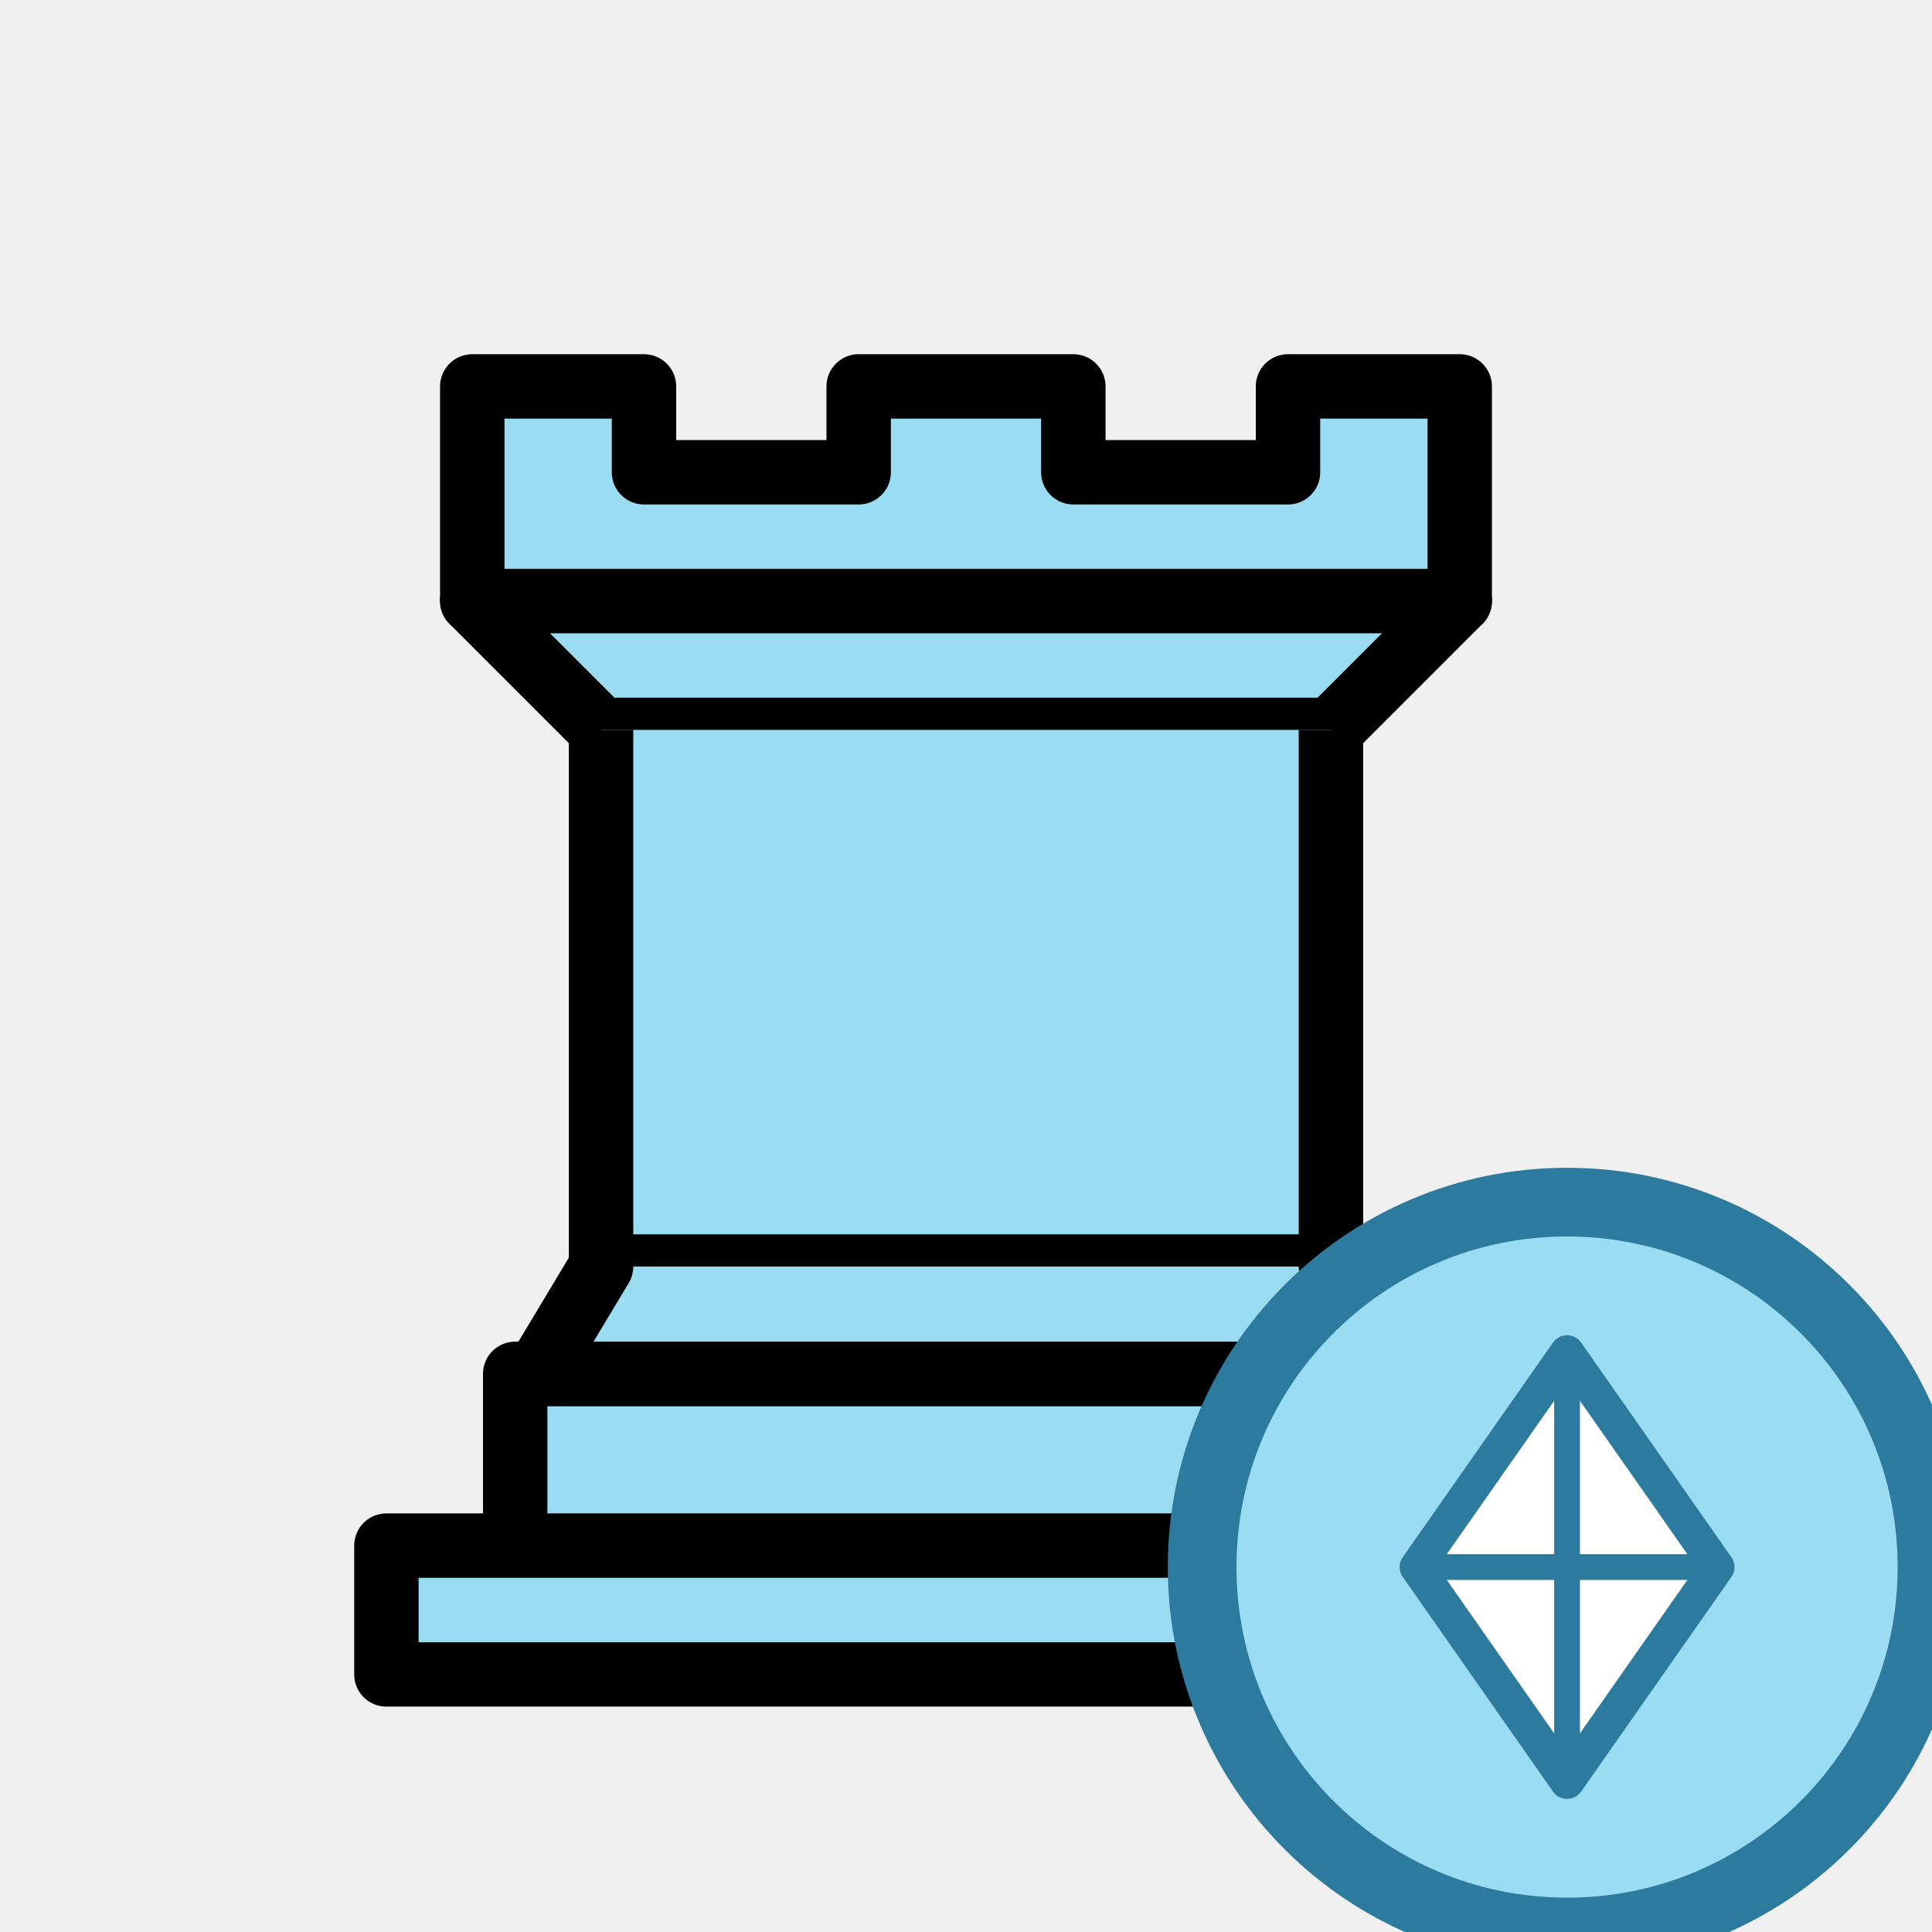
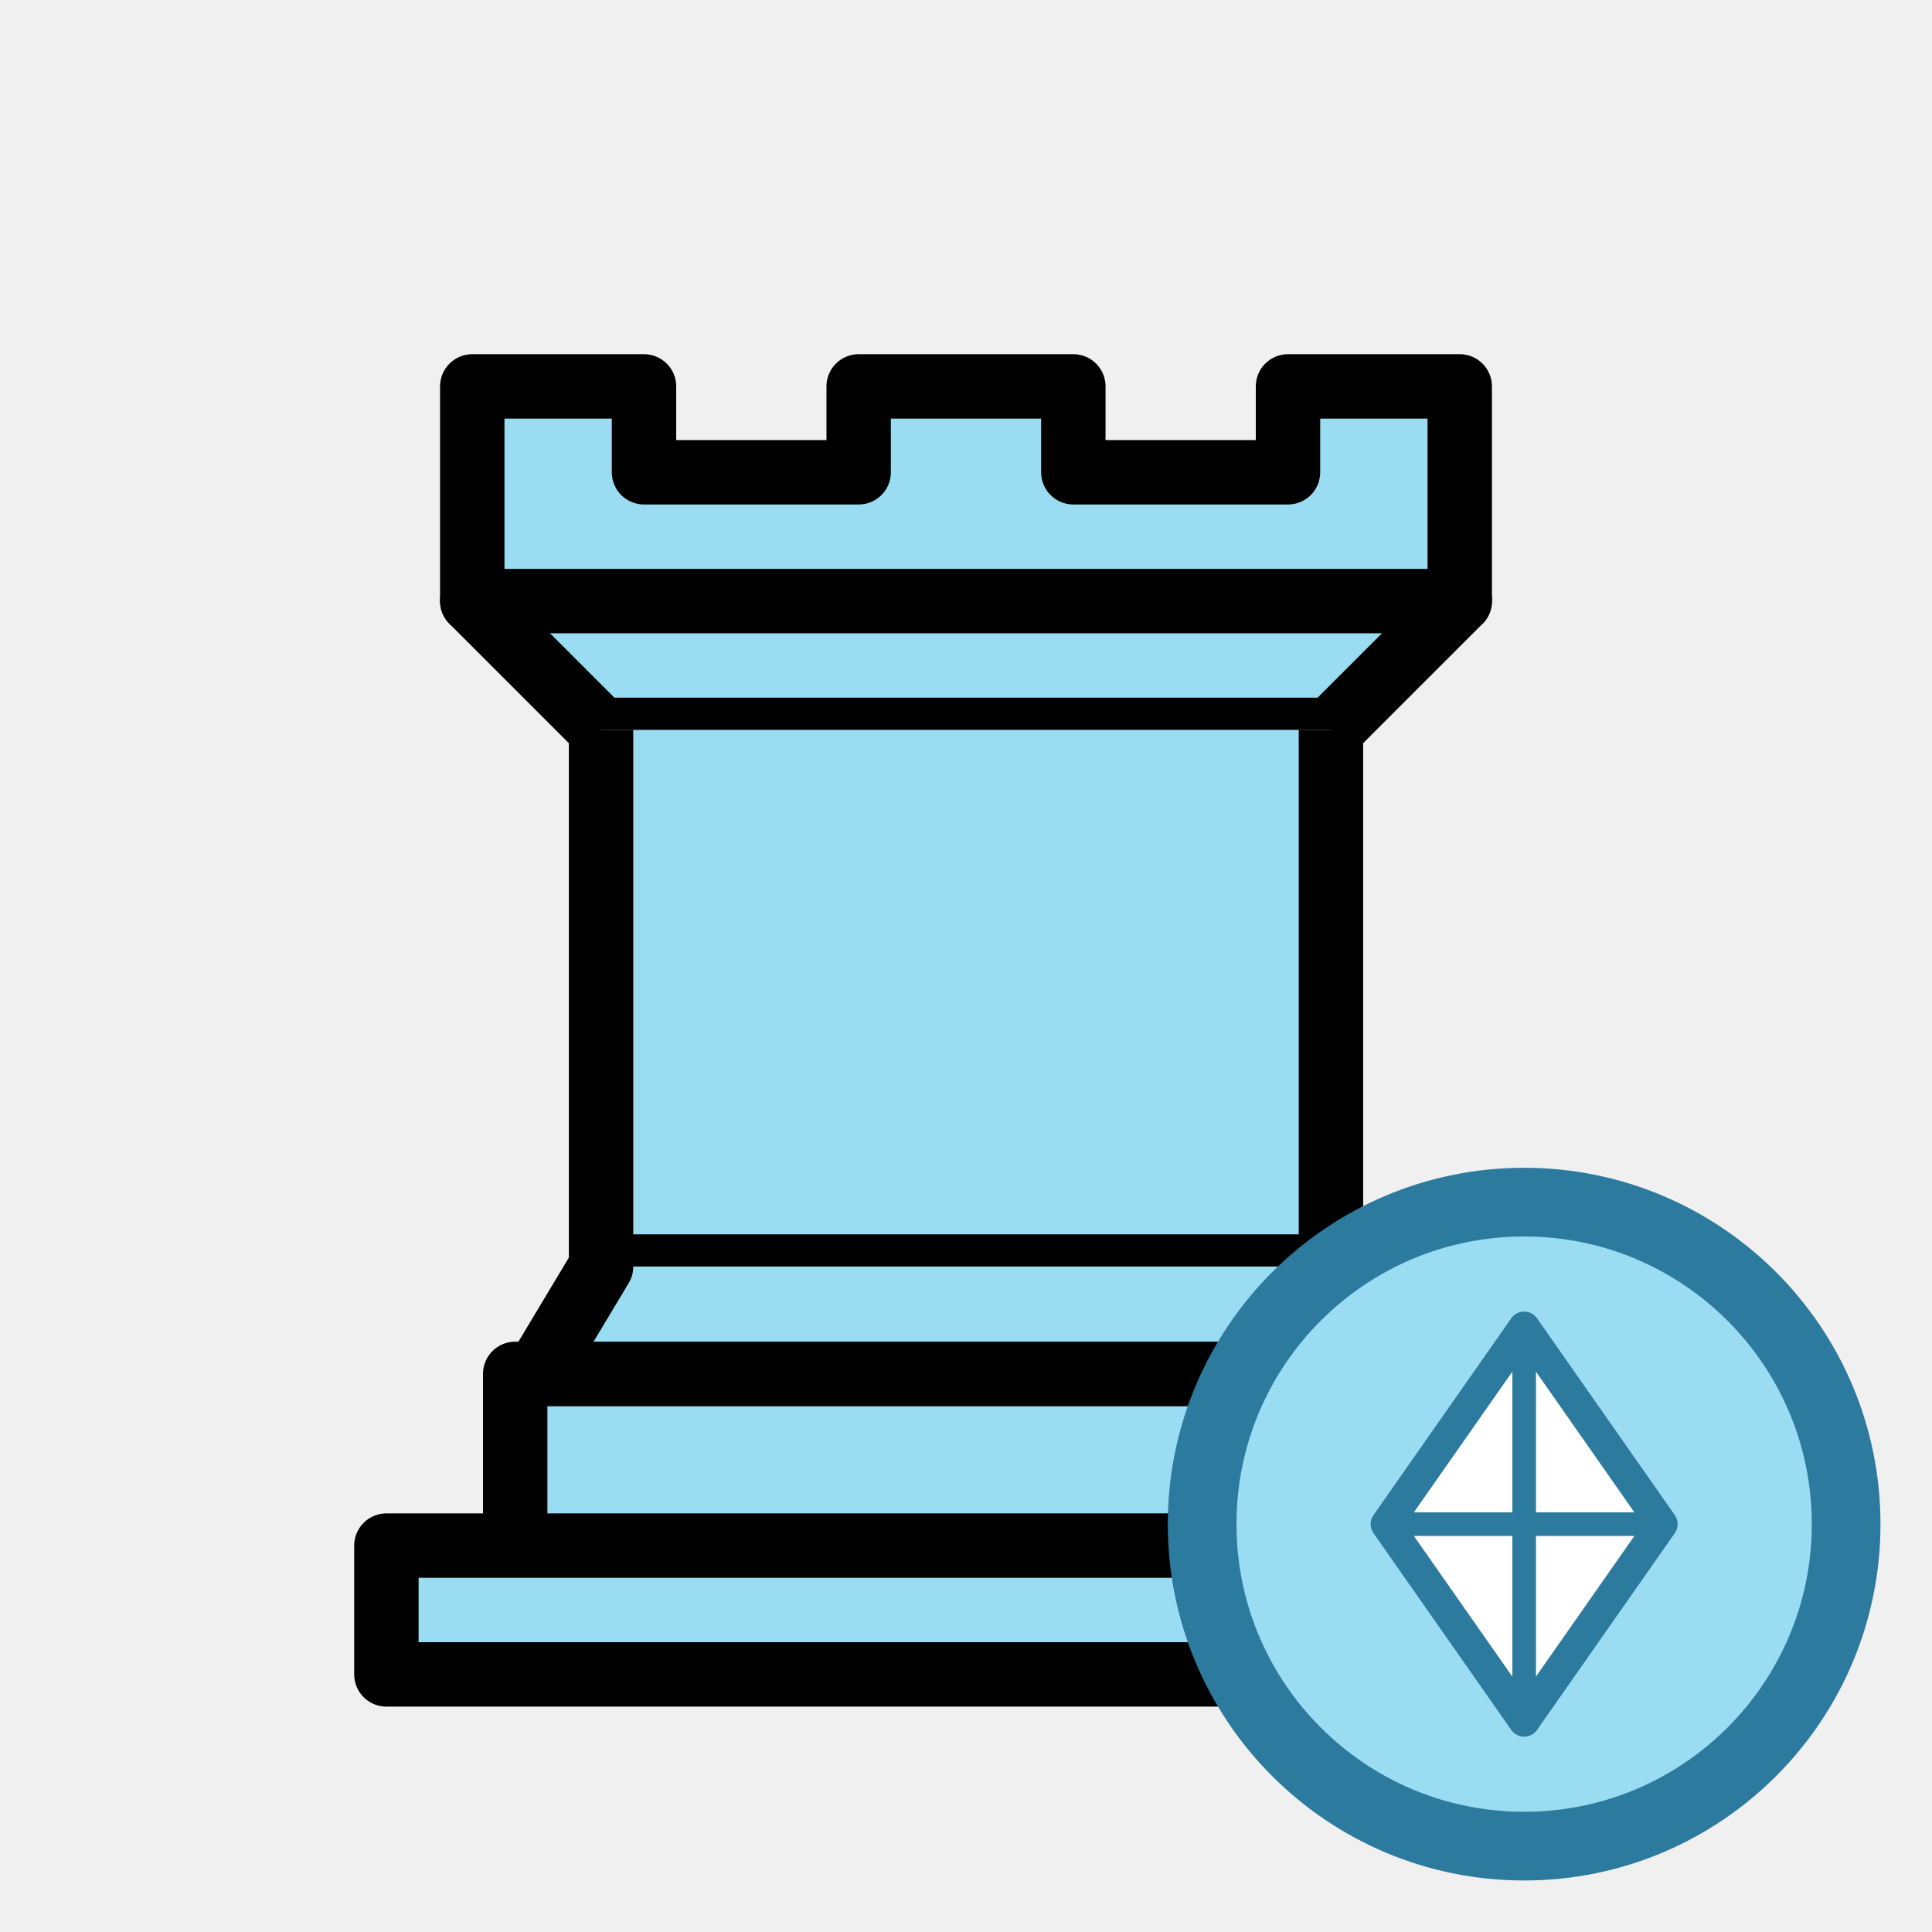
<svg xmlns="http://www.w3.org/2000/svg" width="45" height="45" viewBox="0 0 45 45">
  <g fill="#9ADCF2" fill-rule="evenodd" stroke="#000" stroke-linecap="round" stroke-linejoin="round" stroke-width="1.5">
    <path stroke-linecap="butt" d="M9 39h27v-3H9zm3-3v-4h21v4zm-1-22V9h4v2h5V9h5v2h5V9h4v5" />
    <path d="m34 14-3 3H14l-3-3" />
    <path stroke-linecap="butt" stroke-linejoin="miter" d="M31 17v12.5H14V17" />
    <path d="m31 29.5 1.5 2.5h-20l1.5-2.5" />
    <path fill="none" stroke-linejoin="miter" d="M11 14h23" />
  </g>
-   <circle cx="36.5" cy="36.5" r="8.5" fill="#9ADCF2" stroke="#2C7A9E" stroke-width="1.6" />
-   <svg x="30.5" y="30.5" width="12" height="12" viewBox="0 0 24 24">
+   <circle cx="35.5" cy="35.5" r="7.5" fill="#9ADCF2" stroke="#2C7A9E" stroke-width="1.6" />
+   <svg x="30" y="30" width="11" height="11" viewBox="0 0 24 24">
    <path d="M12 2 L19 12 L12 22 L5 12 Z" fill="#FFFFFF" stroke="#2C7A9E" stroke-width="1.6" stroke-linejoin="round" stroke-linecap="round" />
    <path d="M12 2 V22 M5 12 H19" fill="none" stroke="#2C7A9E" stroke-width="1.2" />
  </svg>
</svg>
